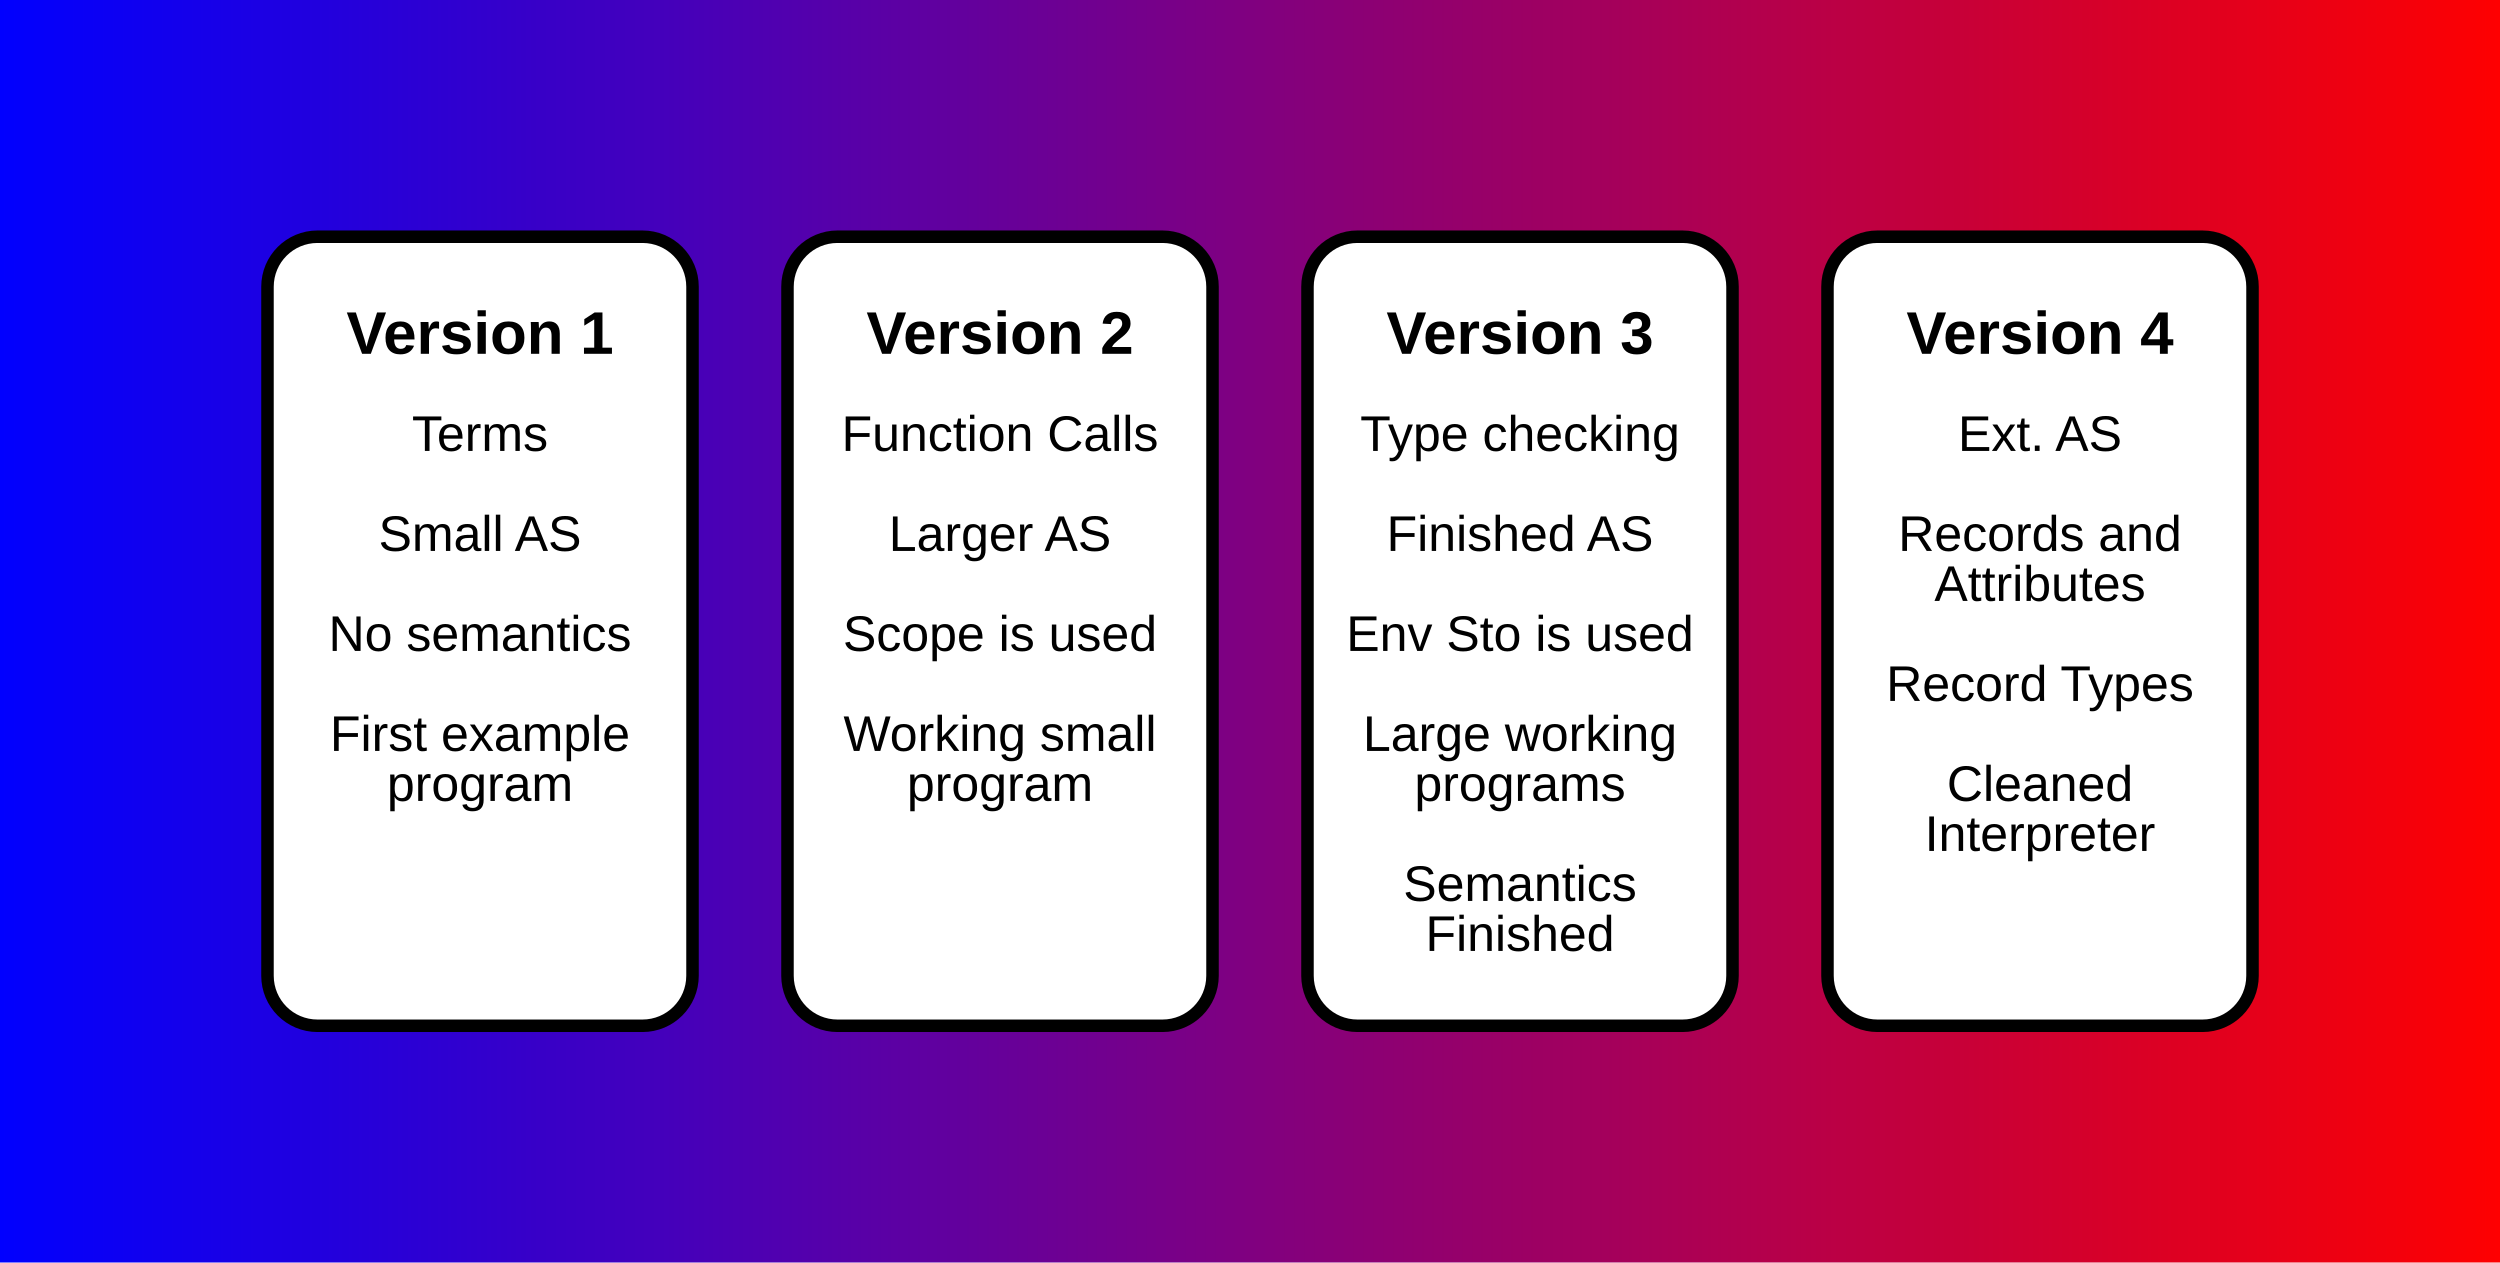
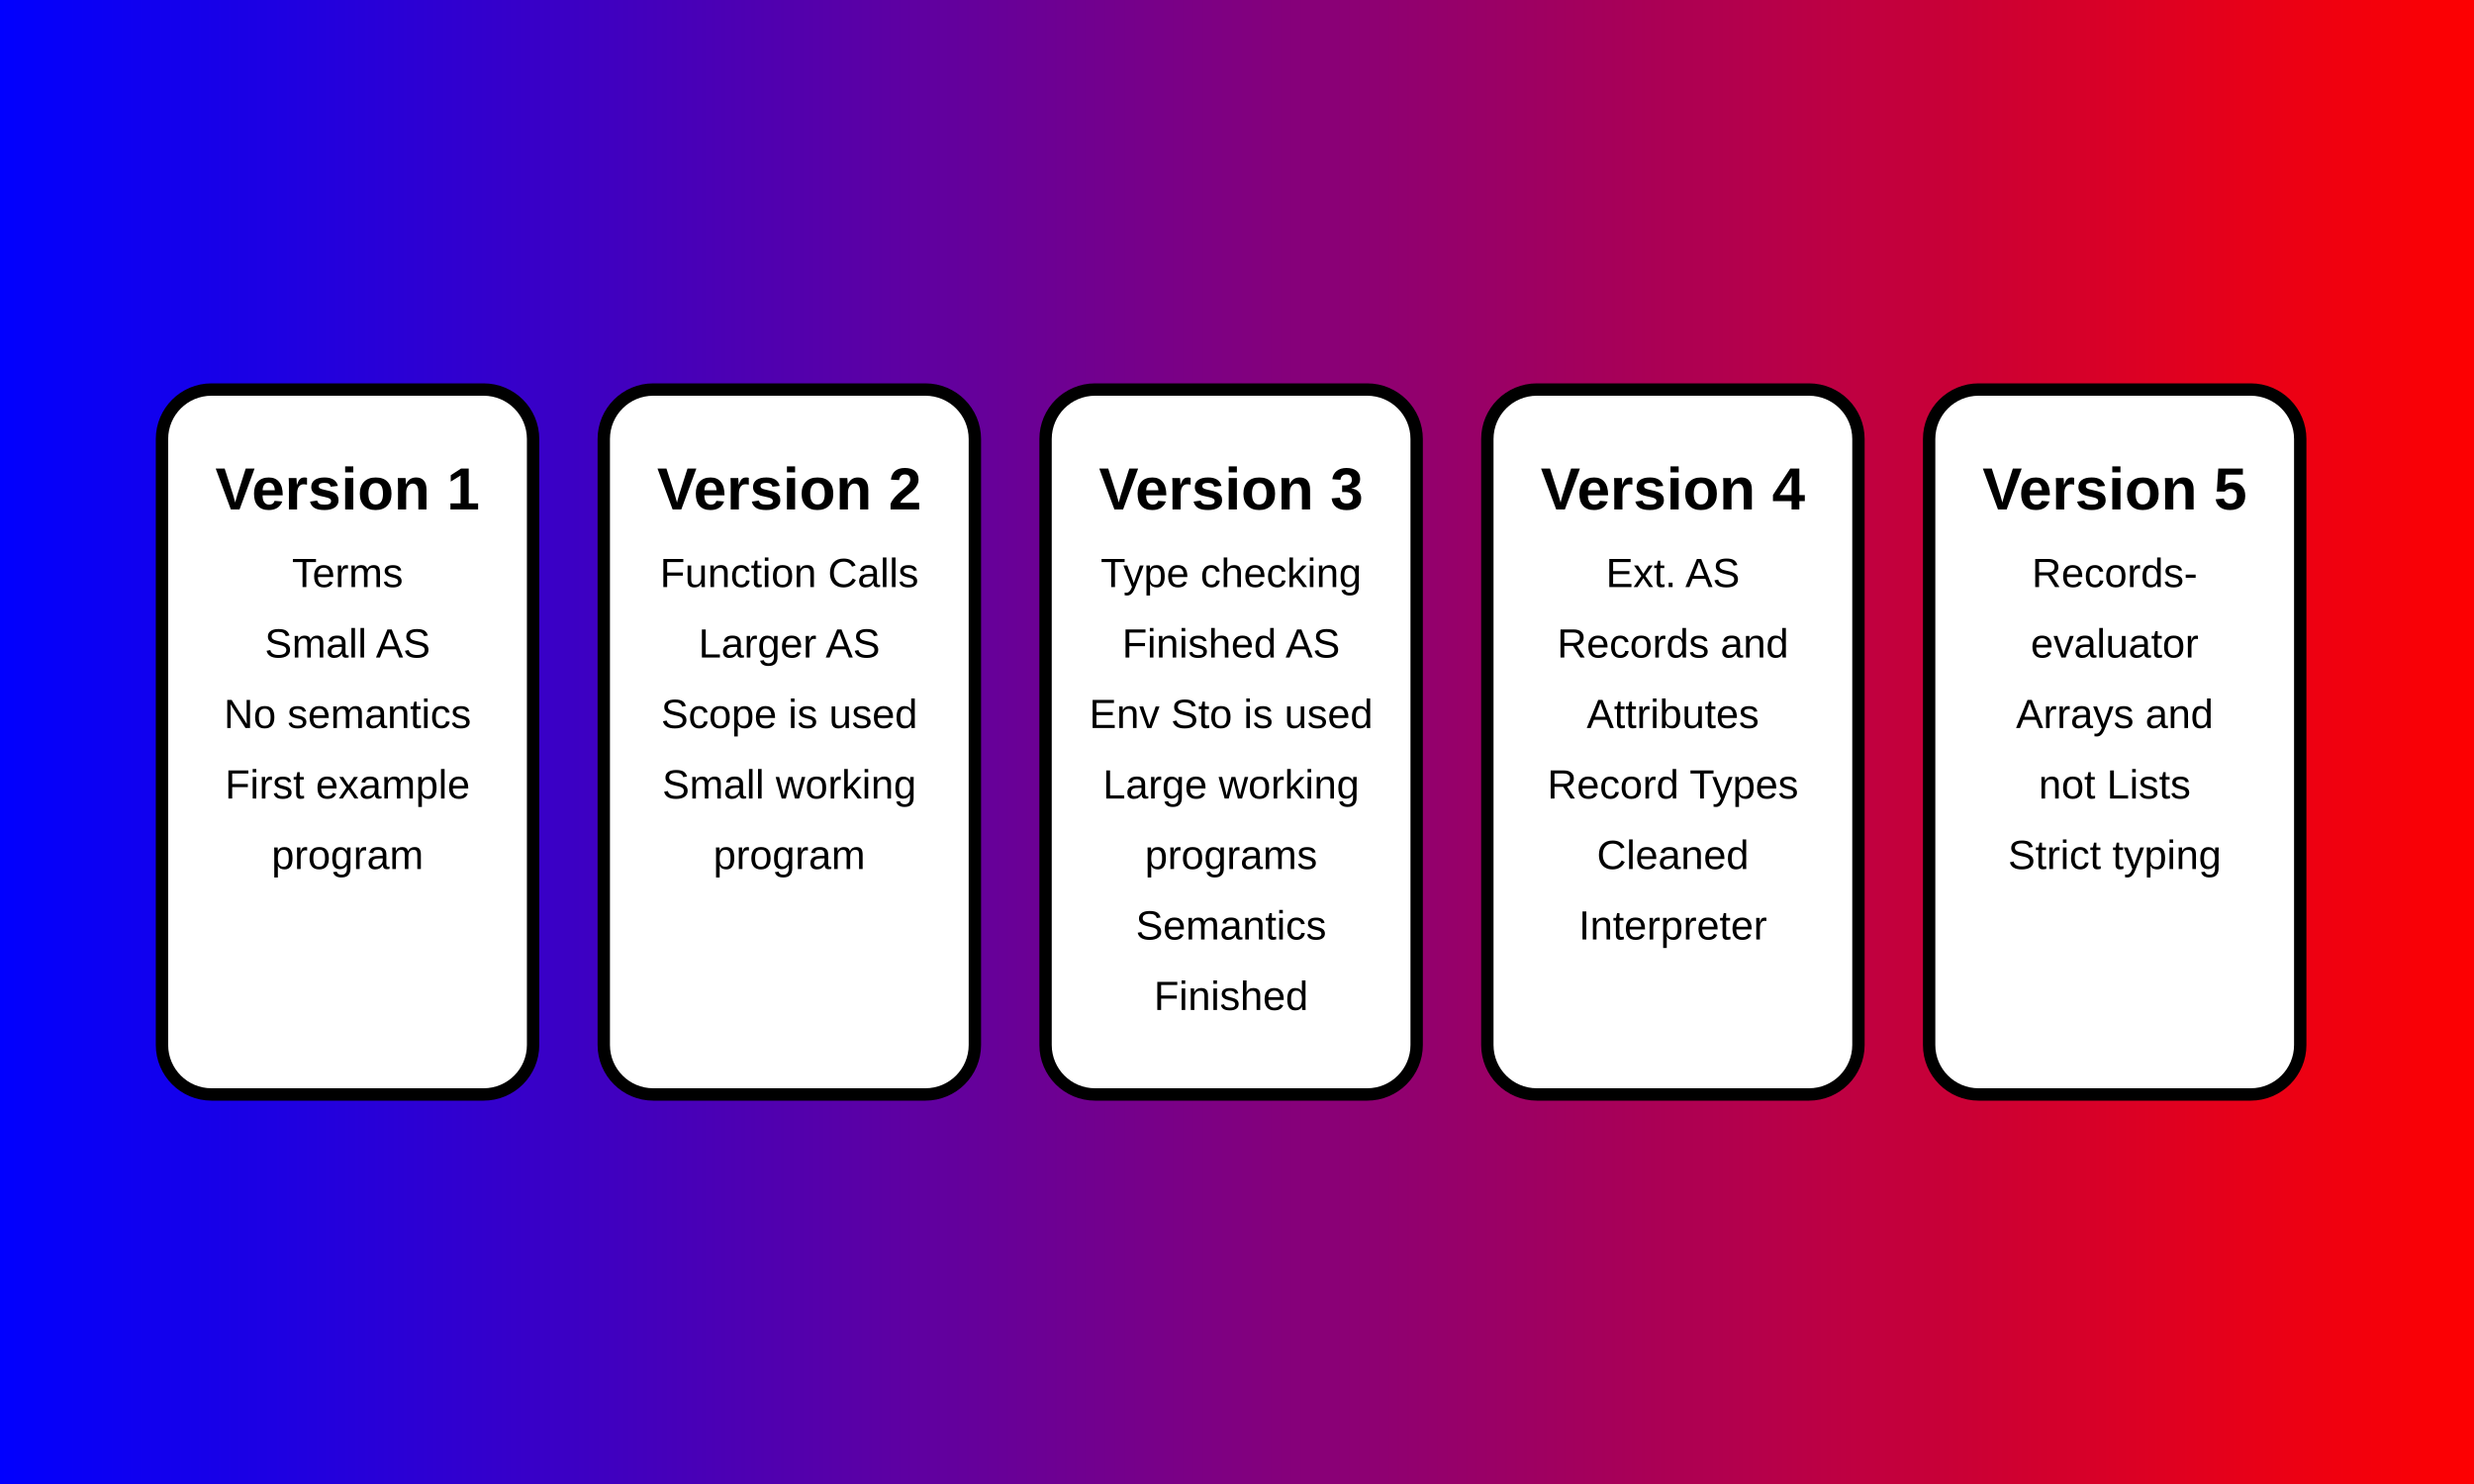
- <svg xmlns="http://www.w3.org/2000/svg" width="1000" height="505" style="background-color: rgb(255, 255, 255)">
+ <svg xmlns="http://www.w3.org/2000/svg" width="2000" height="1200" style="background-color: rgb(255, 255, 255)">
  <linearGradient id="blackToBlue" x1="0%" y1="0%" x2="100%" y2="0%">
    <stop offset="0%" stop-color="rgb(0, 0, 265)" />
    <stop offset="50%" stop-color="rgb(128, 0, 128)" />
    <stop offset="100%" stop-color="rgb(255, 0, 0)" />
  </linearGradient>
  <linearGradient id="blackToBlue" x1="0%" y1="0%" x2="100%" y2="0%">
    <stop offset="0%" stop-color="rgb(0, 0, 265)" />
    <stop offset="50%" stop-color="rgb(128, 0, 128)" />
    <stop offset="100%" stop-color="rgb(255, 0, 0)" />
  </linearGradient>
-   <rect id="background" x="0" y="0" width="1000" height="505" fill="url(#blackToBlue)" fill-opacity="1" rx="0" stroke="rgb(255, 255, 255)" stroke-width="0" />
-   <rect id="box1" x="106.995" y="94.688" width="170.01" height="315.625" fill="rgb(255, 255, 255)" fill-opacity="1" rx="20" stroke="rgb(0, 0, 0)" stroke-width="5" />
-   <text id="box1Text" x="192" y="134.688" xml:space="preserve" fill="rgb(0, 0, 0)" dominant-baseline="middle" text-anchor="middle" font-family="Arial" font-weight="700" font-size="24.038">Version 1</text>
-   <text id="box2Text" x="192" y="174.688" xml:space="preserve" fill="rgb(0, 0, 0)" dominant-baseline="middle" text-anchor="middle" font-family="Arial" font-weight="500" font-size="20">Terms</text>
-   <text id="box3Text" x="192" y="214.688" xml:space="preserve" fill="rgb(0, 0, 0)" dominant-baseline="middle" text-anchor="middle" font-family="Arial" font-weight="500" font-size="20">Small AS</text>
-   <text id="box4Text" x="192" y="254.688" xml:space="preserve" fill="rgb(0, 0, 0)" dominant-baseline="middle" text-anchor="middle" font-family="Arial" font-weight="500" font-size="20">No semantics</text>
-   <text id="box5Text" x="192" y="294.688" xml:space="preserve" fill="rgb(0, 0, 0)" dominant-baseline="middle" text-anchor="middle" font-family="Arial" font-weight="500" font-size="20">First example</text>
-   <text id="box6Text" x="192" y="314.688" xml:space="preserve" fill="rgb(0, 0, 0)" dominant-baseline="middle" text-anchor="middle" font-family="Arial" font-weight="500" font-size="20">program</text>
-   <rect id="box2" x="314.995" y="94.688" width="170.01" height="315.625" fill="rgb(255, 255, 255)" fill-opacity="1" rx="20" stroke="rgb(0, 0, 0)" stroke-width="5" />
-   <text id="box7Text" x="400" y="134.688" xml:space="preserve" fill="rgb(0, 0, 0)" dominant-baseline="middle" text-anchor="middle" font-family="Arial" font-weight="700" font-size="24.038">Version 2</text>
-   <text id="box8Text" x="400" y="174.688" xml:space="preserve" fill="rgb(0, 0, 0)" dominant-baseline="middle" text-anchor="middle" font-family="Arial" font-weight="500" font-size="20">Function Calls</text>
-   <text id="box9Text" x="400" y="214.688" xml:space="preserve" fill="rgb(0, 0, 0)" dominant-baseline="middle" text-anchor="middle" font-family="Arial" font-weight="500" font-size="20">Larger AS</text>
-   <text id="box10Text" x="400" y="254.688" xml:space="preserve" fill="rgb(0, 0, 0)" dominant-baseline="middle" text-anchor="middle" font-family="Arial" font-weight="500" font-size="20">Scope is used</text>
-   <text id="box11Text" x="400" y="294.688" xml:space="preserve" fill="rgb(0, 0, 0)" dominant-baseline="middle" text-anchor="middle" font-family="Arial" font-weight="500" font-size="20">Working small</text>
-   <text id="box12Text" x="400" y="314.688" xml:space="preserve" fill="rgb(0, 0, 0)" dominant-baseline="middle" text-anchor="middle" font-family="Arial" font-weight="500" font-size="20">program</text>
-   <rect id="box3" x="522.995" y="94.688" width="170.01" height="315.625" fill="rgb(255, 255, 255)" fill-opacity="1" rx="20" stroke="rgb(0, 0, 0)" stroke-width="5" />
-   <text id="box13Text" x="608" y="134.688" xml:space="preserve" fill="rgb(0, 0, 0)" dominant-baseline="middle" text-anchor="middle" font-family="Arial" font-weight="700" font-size="24.038">Version 3</text>
-   <text id="box14Text" x="608" y="174.688" xml:space="preserve" fill="rgb(0, 0, 0)" dominant-baseline="middle" text-anchor="middle" font-family="Arial" font-weight="500" font-size="20">Type checking</text>
-   <text id="box15Text" x="608" y="214.688" xml:space="preserve" fill="rgb(0, 0, 0)" dominant-baseline="middle" text-anchor="middle" font-family="Arial" font-weight="500" font-size="20">Finished AS</text>
-   <text id="box16Text" x="608" y="254.688" xml:space="preserve" fill="rgb(0, 0, 0)" dominant-baseline="middle" text-anchor="middle" font-family="Arial" font-weight="500" font-size="20">Env Sto is used</text>
-   <text id="box17Text" x="608" y="294.688" xml:space="preserve" fill="rgb(0, 0, 0)" dominant-baseline="middle" text-anchor="middle" font-family="Arial" font-weight="500" font-size="20">Large working</text>
-   <text id="box18Text" x="608" y="314.688" xml:space="preserve" fill="rgb(0, 0, 0)" dominant-baseline="middle" text-anchor="middle" font-family="Arial" font-weight="500" font-size="20">programs</text>
-   <text id="box19Text" x="608" y="354.688" xml:space="preserve" fill="rgb(0, 0, 0)" dominant-baseline="middle" text-anchor="middle" font-family="Arial" font-weight="500" font-size="20">Semantics</text>
-   <text id="box20Text" x="608" y="374.688" xml:space="preserve" fill="rgb(0, 0, 0)" dominant-baseline="middle" text-anchor="middle" font-family="Arial" font-weight="500" font-size="20">Finished</text>
-   <rect id="box4" x="730.995" y="94.688" width="170.01" height="315.625" fill="rgb(255, 255, 255)" fill-opacity="1" rx="20" stroke="rgb(0, 0, 0)" stroke-width="5" />
-   <text id="box21Text" x="816" y="134.688" xml:space="preserve" fill="rgb(0, 0, 0)" dominant-baseline="middle" text-anchor="middle" font-family="Arial" font-weight="700" font-size="24.038">Version 4</text>
-   <text id="box22Text" x="816" y="174.688" xml:space="preserve" fill="rgb(0, 0, 0)" dominant-baseline="middle" text-anchor="middle" font-family="Arial" font-weight="500" font-size="20">Ext. AS</text>
-   <text id="box23Text" x="816" y="214.688" xml:space="preserve" fill="rgb(0, 0, 0)" dominant-baseline="middle" text-anchor="middle" font-family="Arial" font-weight="500" font-size="20">Records and</text>
-   <text id="box24Text" x="816" y="234.688" xml:space="preserve" fill="rgb(0, 0, 0)" dominant-baseline="middle" text-anchor="middle" font-family="Arial" font-weight="500" font-size="20">Attributes</text>
-   <text id="box25Text" x="816" y="274.688" xml:space="preserve" fill="rgb(0, 0, 0)" dominant-baseline="middle" text-anchor="middle" font-family="Arial" font-weight="500" font-size="20">Record Types</text>
-   <text id="box26Text" x="816" y="314.688" xml:space="preserve" fill="rgb(0, 0, 0)" dominant-baseline="middle" text-anchor="middle" font-family="Arial" font-weight="500" font-size="20">Cleaned</text>
-   <text id="box27Text" x="816" y="334.688" xml:space="preserve" fill="rgb(0, 0, 0)" dominant-baseline="middle" text-anchor="middle" font-family="Arial" font-weight="500" font-size="20">Interpreter</text>
+   <rect id="background" x="0" y="0" width="2000" height="1200" fill="url(#blackToBlue)" fill-opacity="1" rx="0" stroke="rgb(255, 255, 255)" stroke-width="0" />
+   <rect id="" x="130.952" y="315" width="300" height="570" fill="rgb(255, 255, 255)" fill-opacity="1" rx="40" stroke="rgb(0, 0, 0)" stroke-width="10" />
+   <text id="" x="280.952" y="398.333" xml:space="preserve" fill="rgb(0, 0, 0)" dominant-baseline="middle" text-anchor="middle" font-family="Arial" font-weight="700" font-size="48.077">Version 1</text>
+   <text id="" x="280.952" y="465.333" xml:space="preserve" fill="rgb(0, 0, 0)" dominant-baseline="middle" text-anchor="middle" font-family="Arial" font-weight="500" font-size="33">Terms</text>
+   <text id="" x="280.952" y="522.333" xml:space="preserve" fill="rgb(0, 0, 0)" dominant-baseline="middle" text-anchor="middle" font-family="Arial" font-weight="500" font-size="33">Small AS</text>
+   <text id="" x="280.952" y="579.333" xml:space="preserve" fill="rgb(0, 0, 0)" dominant-baseline="middle" text-anchor="middle" font-family="Arial" font-weight="500" font-size="33">No semantics</text>
+   <text id="" x="280.952" y="636.333" xml:space="preserve" fill="rgb(0, 0, 0)" dominant-baseline="middle" text-anchor="middle" font-family="Arial" font-weight="500" font-size="33">First example</text>
+   <text id="" x="280.952" y="693.333" xml:space="preserve" fill="rgb(0, 0, 0)" dominant-baseline="middle" text-anchor="middle" font-family="Arial" font-weight="500" font-size="33">program</text>
+   <rect id="" x="488.095" y="315" width="300" height="570" fill="rgb(255, 255, 255)" fill-opacity="1" rx="40" stroke="rgb(0, 0, 0)" stroke-width="10" />
+   <text id="" x="638.095" y="398.333" xml:space="preserve" fill="rgb(0, 0, 0)" dominant-baseline="middle" text-anchor="middle" font-family="Arial" font-weight="700" font-size="48.077">Version 2</text>
+   <text id="" x="638.095" y="465.333" xml:space="preserve" fill="rgb(0, 0, 0)" dominant-baseline="middle" text-anchor="middle" font-family="Arial" font-weight="500" font-size="33">Function Calls</text>
+   <text id="" x="638.095" y="522.333" xml:space="preserve" fill="rgb(0, 0, 0)" dominant-baseline="middle" text-anchor="middle" font-family="Arial" font-weight="500" font-size="33">Larger AS</text>
+   <text id="" x="638.095" y="579.333" xml:space="preserve" fill="rgb(0, 0, 0)" dominant-baseline="middle" text-anchor="middle" font-family="Arial" font-weight="500" font-size="33">Scope is used</text>
+   <text id="" x="638.095" y="636.333" xml:space="preserve" fill="rgb(0, 0, 0)" dominant-baseline="middle" text-anchor="middle" font-family="Arial" font-weight="500" font-size="33">Small working</text>
+   <text id="" x="638.095" y="693.333" xml:space="preserve" fill="rgb(0, 0, 0)" dominant-baseline="middle" text-anchor="middle" font-family="Arial" font-weight="500" font-size="33">program</text>
+   <rect id="" x="845.238" y="315" width="300" height="570" fill="rgb(255, 255, 255)" fill-opacity="1" rx="40" stroke="rgb(0, 0, 0)" stroke-width="10" />
+   <text id="" x="995.238" y="398.333" xml:space="preserve" fill="rgb(0, 0, 0)" dominant-baseline="middle" text-anchor="middle" font-family="Arial" font-weight="700" font-size="48.077">Version 3</text>
+   <text id="" x="995.238" y="465.333" xml:space="preserve" fill="rgb(0, 0, 0)" dominant-baseline="middle" text-anchor="middle" font-family="Arial" font-weight="500" font-size="33">Type checking</text>
+   <text id="" x="995.238" y="522.333" xml:space="preserve" fill="rgb(0, 0, 0)" dominant-baseline="middle" text-anchor="middle" font-family="Arial" font-weight="500" font-size="33">Finished AS</text>
+   <text id="" x="995.238" y="579.333" xml:space="preserve" fill="rgb(0, 0, 0)" dominant-baseline="middle" text-anchor="middle" font-family="Arial" font-weight="500" font-size="33">Env Sto is used</text>
+   <text id="" x="995.238" y="636.333" xml:space="preserve" fill="rgb(0, 0, 0)" dominant-baseline="middle" text-anchor="middle" font-family="Arial" font-weight="500" font-size="33">Large working</text>
+   <text id="" x="995.238" y="693.333" xml:space="preserve" fill="rgb(0, 0, 0)" dominant-baseline="middle" text-anchor="middle" font-family="Arial" font-weight="500" font-size="33">programs</text>
+   <text id="" x="995.238" y="750.333" xml:space="preserve" fill="rgb(0, 0, 0)" dominant-baseline="middle" text-anchor="middle" font-family="Arial" font-weight="500" font-size="33">Semantics</text>
+   <text id="" x="995.238" y="807.333" xml:space="preserve" fill="rgb(0, 0, 0)" dominant-baseline="middle" text-anchor="middle" font-family="Arial" font-weight="500" font-size="33">Finished</text>
+   <rect id="" x="1202.381" y="315" width="300" height="570" fill="rgb(255, 255, 255)" fill-opacity="1" rx="40" stroke="rgb(0, 0, 0)" stroke-width="10" />
+   <text id="" x="1352.381" y="398.333" xml:space="preserve" fill="rgb(0, 0, 0)" dominant-baseline="middle" text-anchor="middle" font-family="Arial" font-weight="700" font-size="48.077">Version 4</text>
+   <text id="" x="1352.381" y="465.333" xml:space="preserve" fill="rgb(0, 0, 0)" dominant-baseline="middle" text-anchor="middle" font-family="Arial" font-weight="500" font-size="33">Ext. AS</text>
+   <text id="" x="1352.381" y="522.333" xml:space="preserve" fill="rgb(0, 0, 0)" dominant-baseline="middle" text-anchor="middle" font-family="Arial" font-weight="500" font-size="33">Records and</text>
+   <text id="" x="1352.381" y="579.333" xml:space="preserve" fill="rgb(0, 0, 0)" dominant-baseline="middle" text-anchor="middle" font-family="Arial" font-weight="500" font-size="33">Attributes</text>
+   <text id="" x="1352.381" y="636.333" xml:space="preserve" fill="rgb(0, 0, 0)" dominant-baseline="middle" text-anchor="middle" font-family="Arial" font-weight="500" font-size="33">Record Types</text>
+   <text id="" x="1352.381" y="693.333" xml:space="preserve" fill="rgb(0, 0, 0)" dominant-baseline="middle" text-anchor="middle" font-family="Arial" font-weight="500" font-size="33">Cleaned</text>
+   <text id="" x="1352.381" y="750.333" xml:space="preserve" fill="rgb(0, 0, 0)" dominant-baseline="middle" text-anchor="middle" font-family="Arial" font-weight="500" font-size="33">Interpreter</text>
+   <rect id="" x="1559.524" y="315" width="300" height="570" fill="rgb(255, 255, 255)" fill-opacity="1" rx="40" stroke="rgb(0, 0, 0)" stroke-width="10" />
+   <text id="" x="1709.524" y="398.333" xml:space="preserve" fill="rgb(0, 0, 0)" dominant-baseline="middle" text-anchor="middle" font-family="Arial" font-weight="700" font-size="48.077">Version 5</text>
+   <text id="" x="1709.524" y="465.333" xml:space="preserve" fill="rgb(0, 0, 0)" dominant-baseline="middle" text-anchor="middle" font-family="Arial" font-weight="500" font-size="33">Records-</text>
+   <text id="" x="1709.524" y="522.333" xml:space="preserve" fill="rgb(0, 0, 0)" dominant-baseline="middle" text-anchor="middle" font-family="Arial" font-weight="500" font-size="33">evaluator</text>
+   <text id="" x="1709.524" y="579.333" xml:space="preserve" fill="rgb(0, 0, 0)" dominant-baseline="middle" text-anchor="middle" font-family="Arial" font-weight="500" font-size="33">Arrays and</text>
+   <text id="" x="1709.524" y="636.333" xml:space="preserve" fill="rgb(0, 0, 0)" dominant-baseline="middle" text-anchor="middle" font-family="Arial" font-weight="500" font-size="33">not Lists</text>
+   <text id="" x="1709.524" y="693.333" xml:space="preserve" fill="rgb(0, 0, 0)" dominant-baseline="middle" text-anchor="middle" font-family="Arial" font-weight="500" font-size="33">Strict typing</text>
+   <text id="" x="1709.524" y="750.333" xml:space="preserve" fill="rgb(0, 0, 0)" dominant-baseline="middle" text-anchor="middle" font-family="Arial" font-weight="500" font-size="33" />
</svg>
